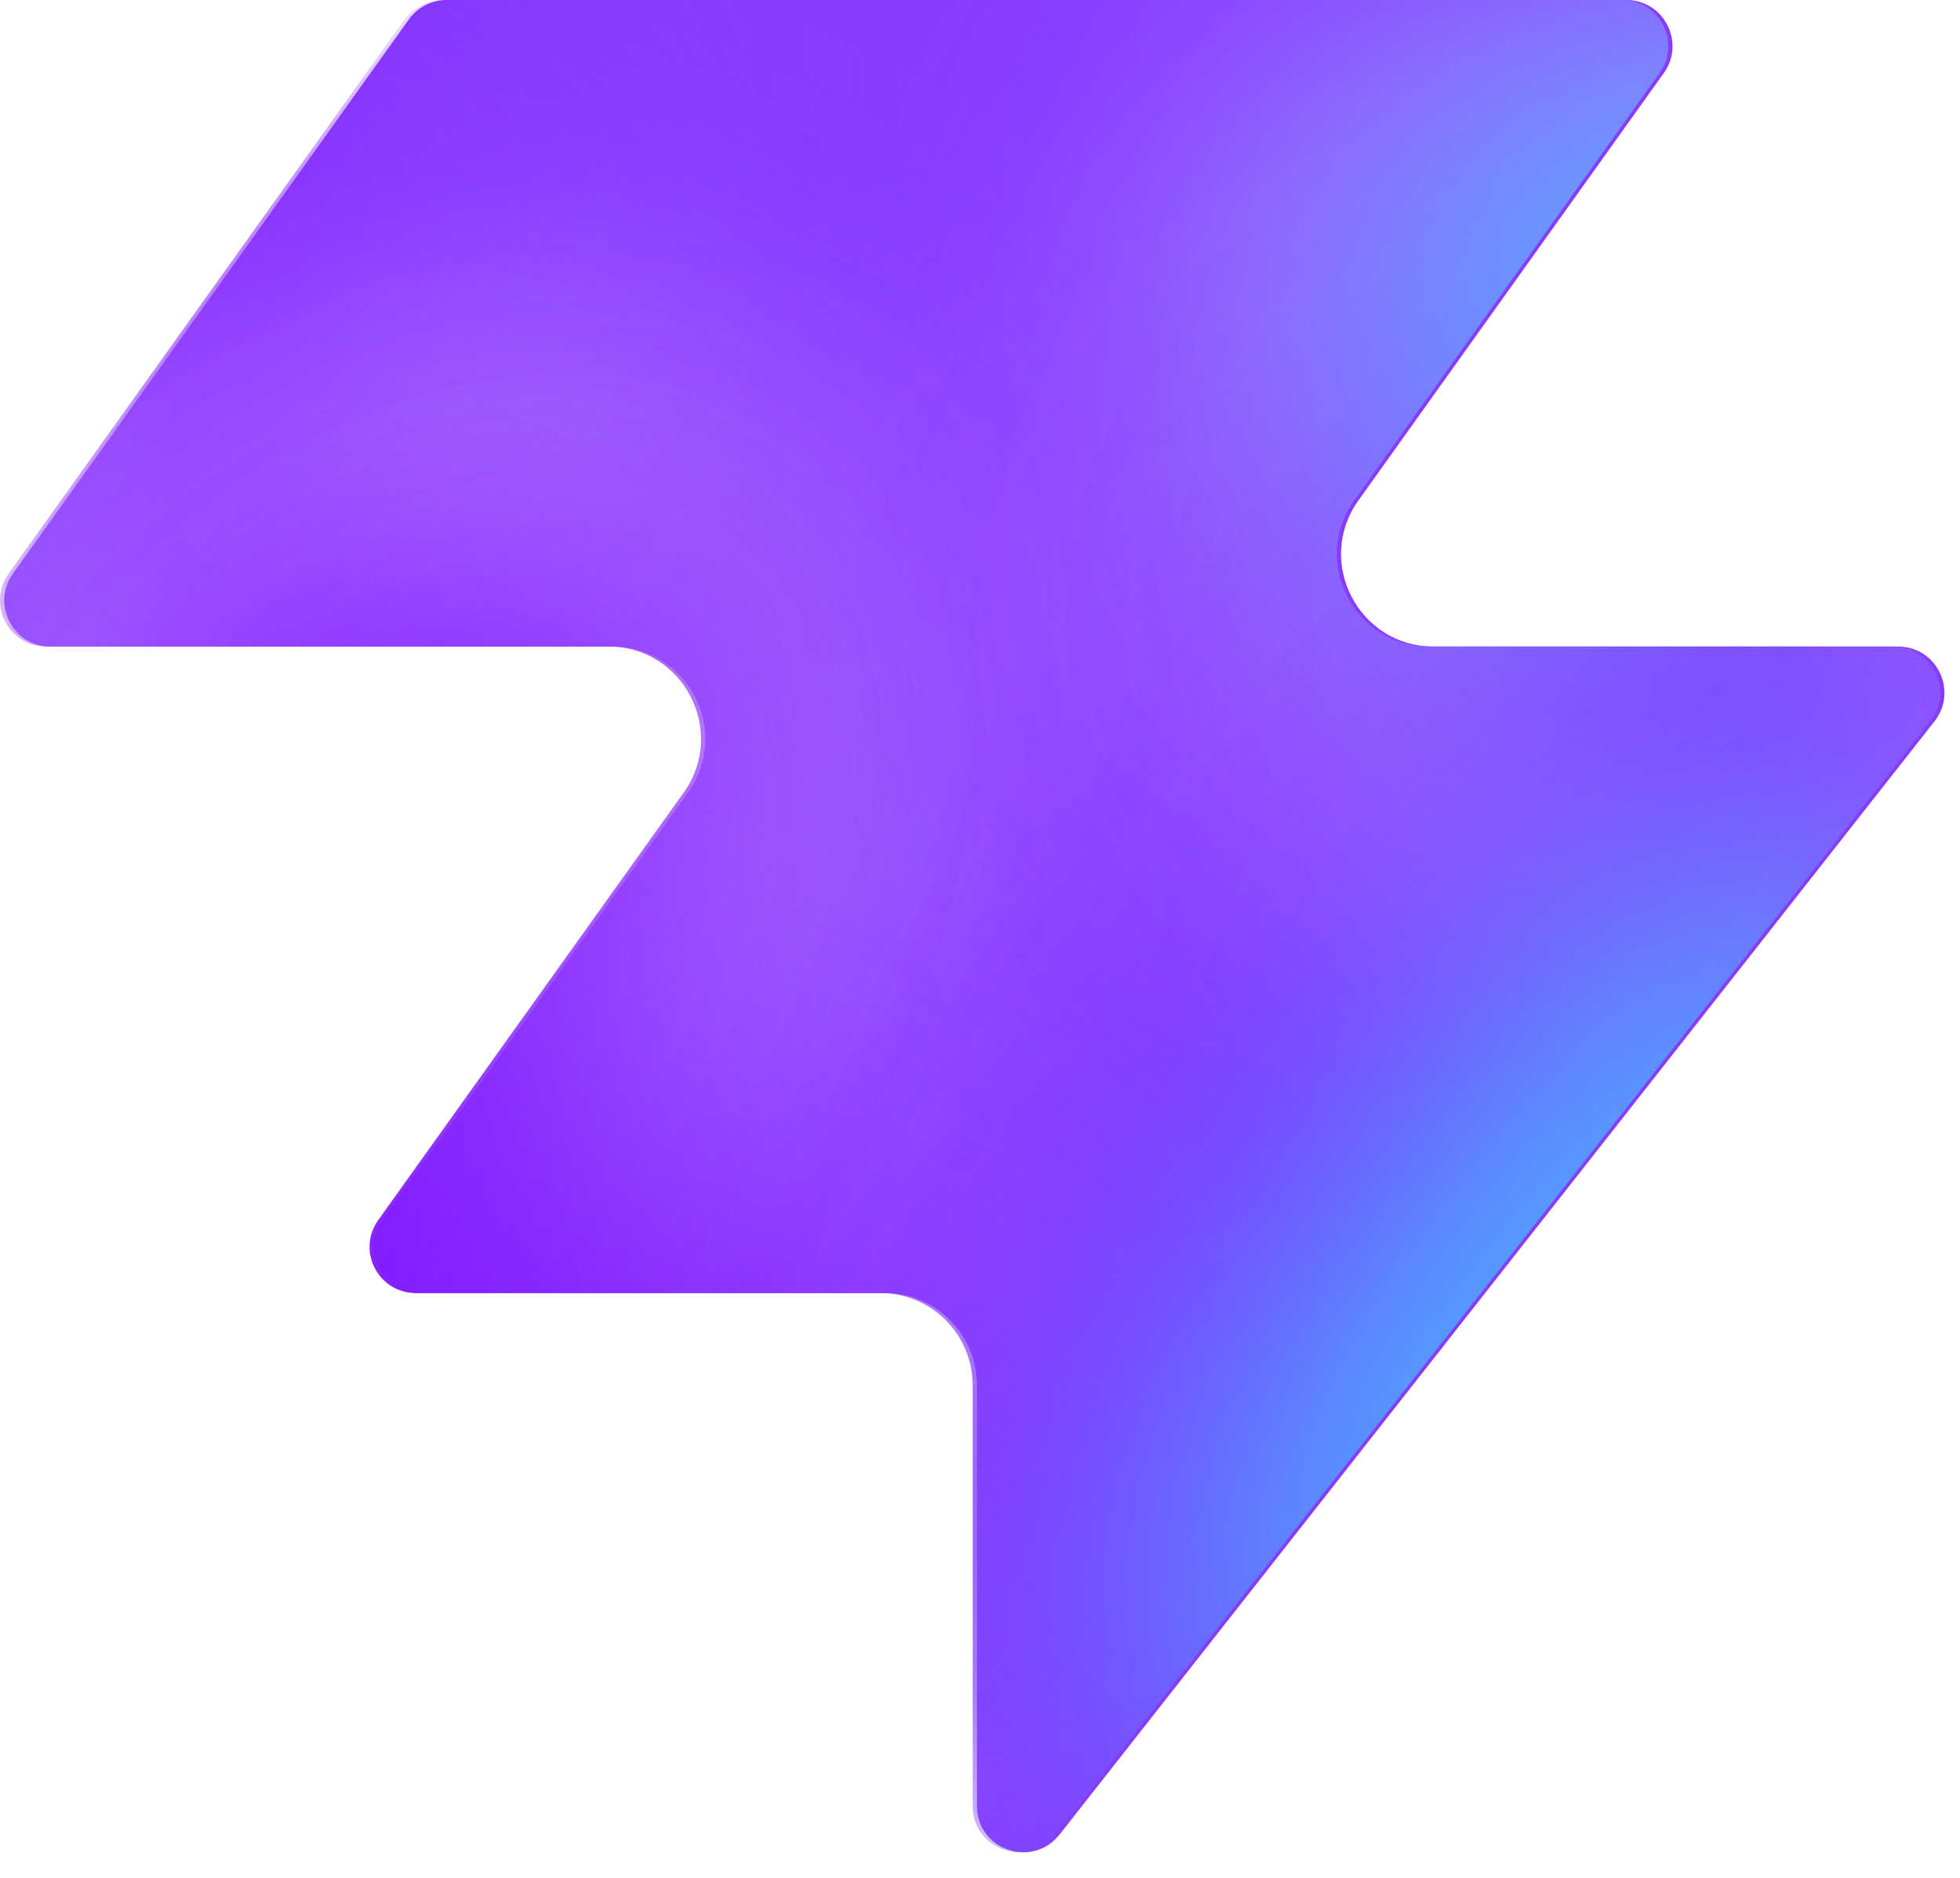
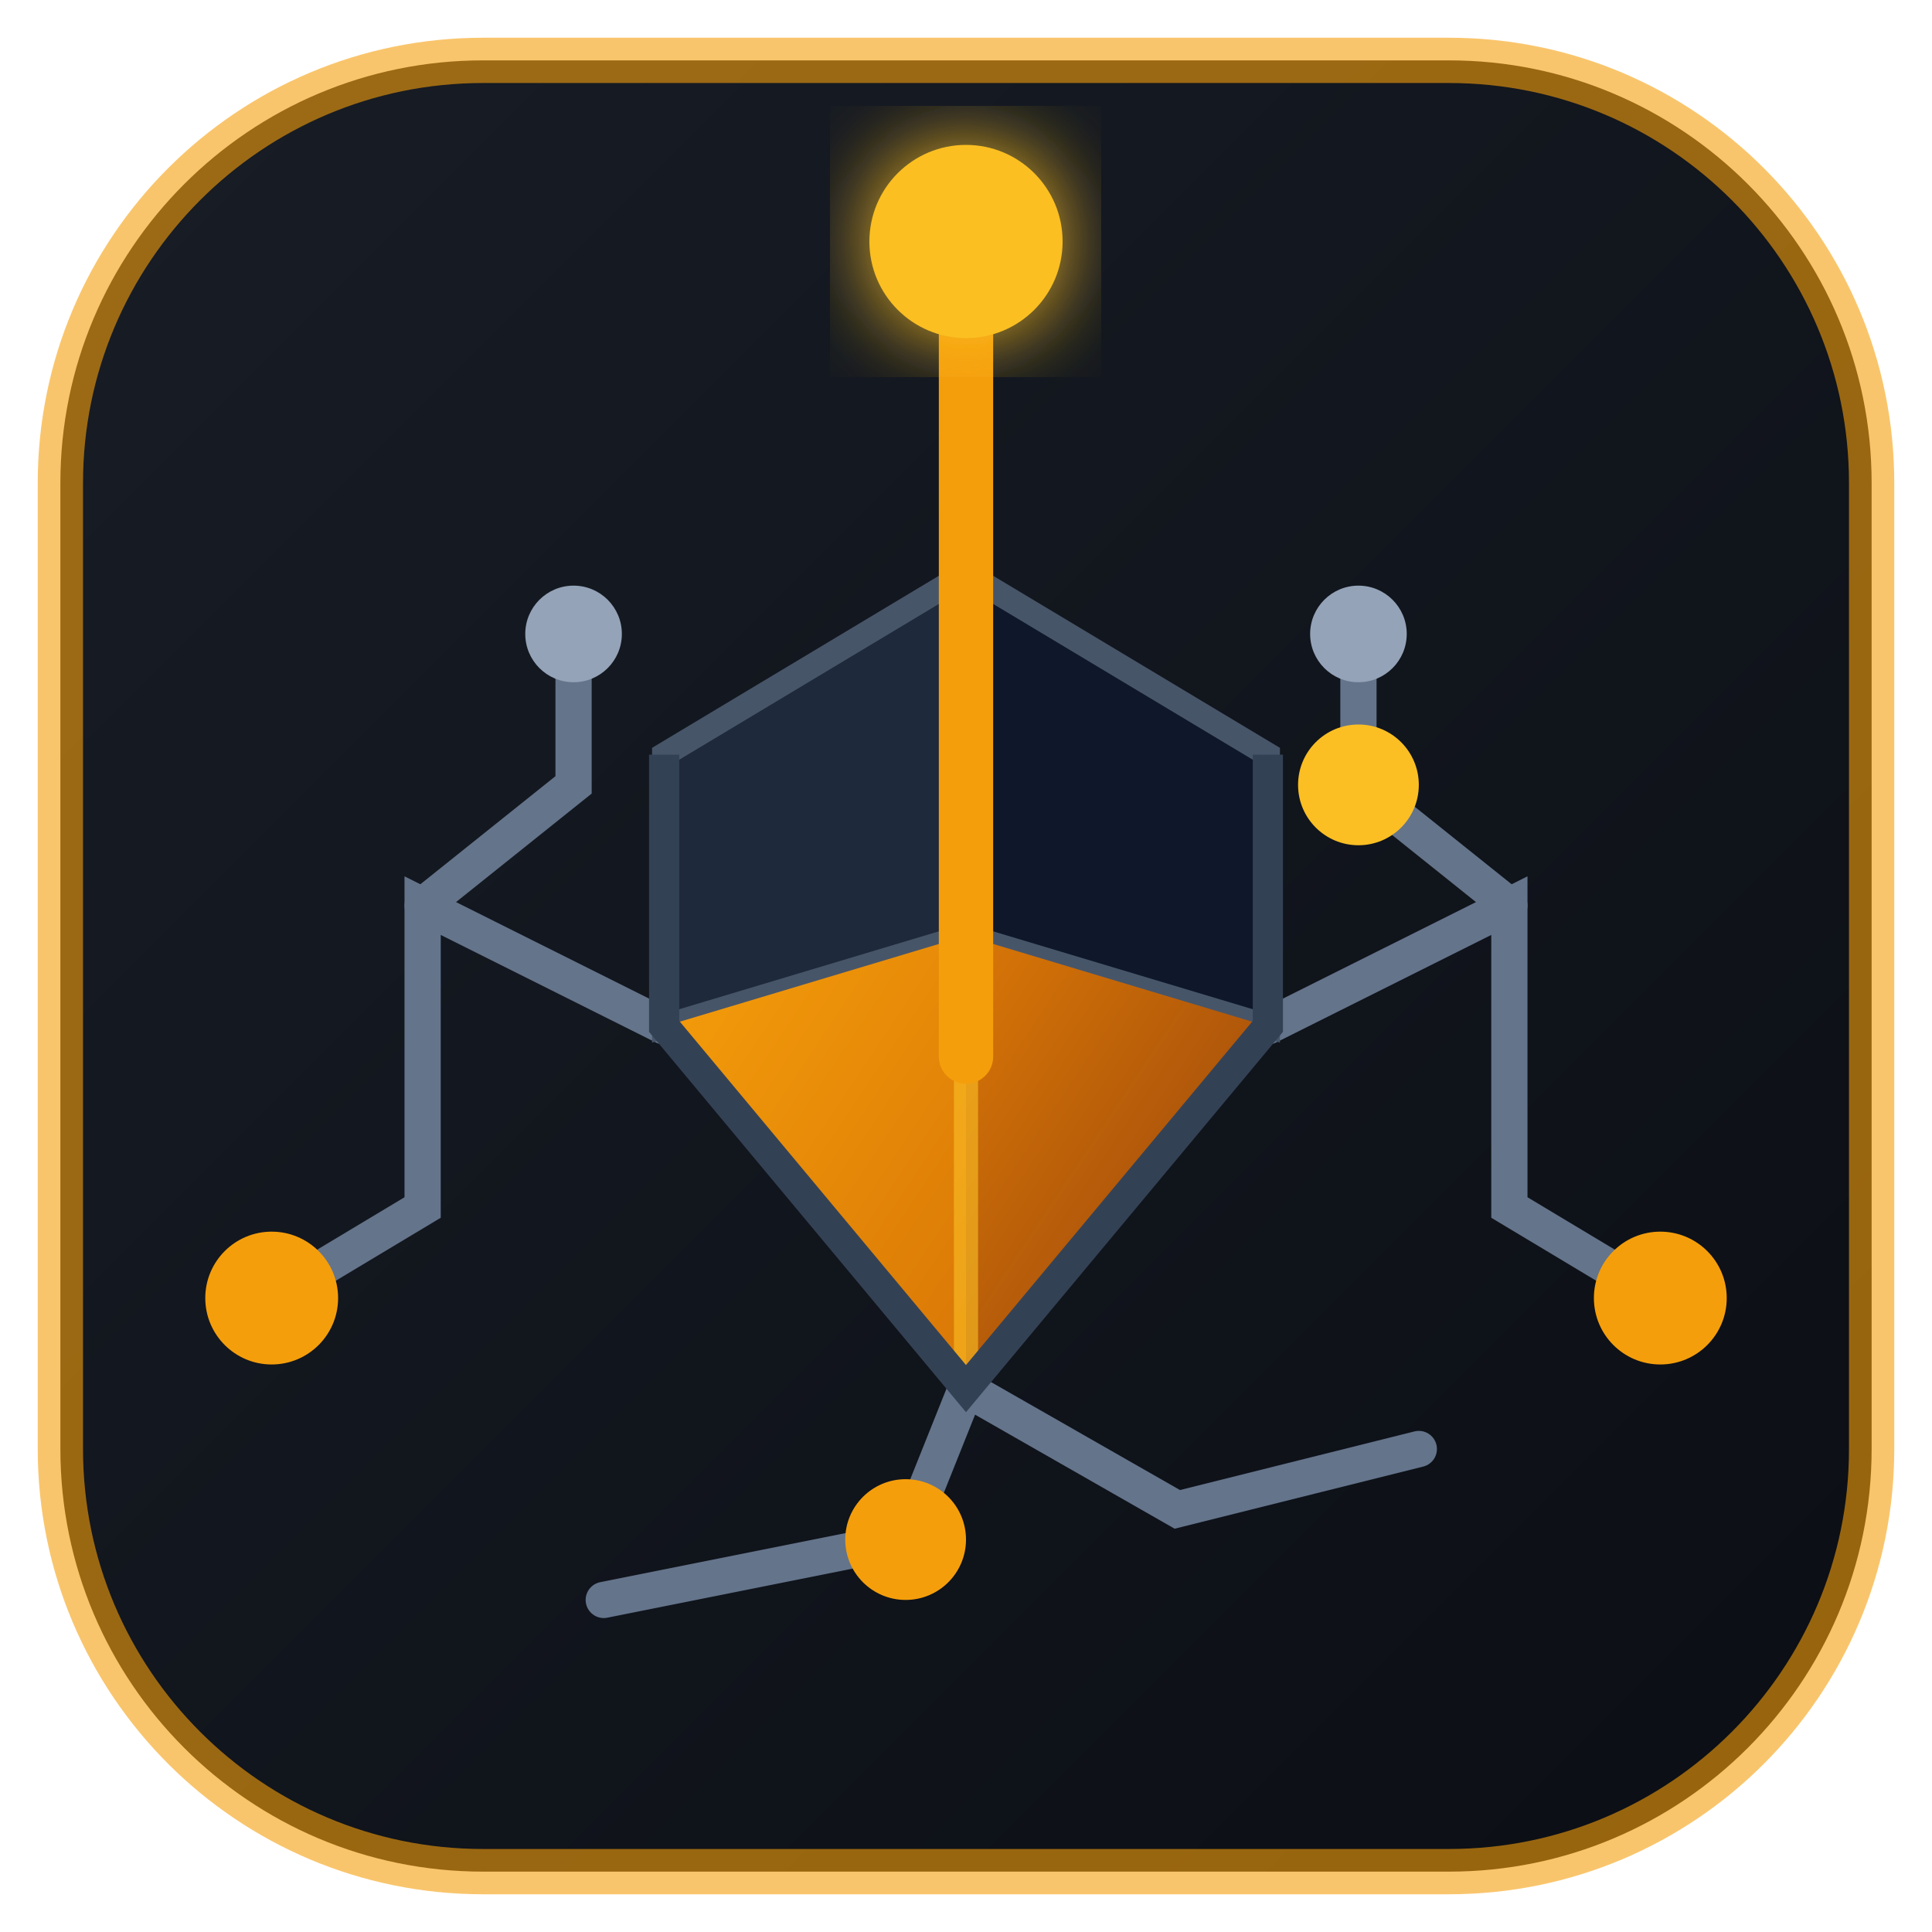
- <svg xmlns="http://www.w3.org/2000/svg" width="48" height="46" fill="none" viewBox="0 0 48 46">
-   <path fill="#863bff" d="M25.946 44.938c-.664.845-2.021.375-2.021-.698V33.937a2.26 2.26 0 0 0-2.262-2.262H10.287c-.92 0-1.456-1.04-.92-1.788l7.48-10.471c1.07-1.497 0-3.578-1.842-3.578H1.237c-.92 0-1.456-1.04-.92-1.788L10.013.474c.214-.297.556-.474.92-.474h28.894c.92 0 1.456 1.04.92 1.788l-7.48 10.471c-1.07 1.498 0 3.579 1.842 3.579h11.377c.943 0 1.473 1.088.89 1.83L25.947 44.94z" style="fill:#863bff;fill:color(display-p3 .525 .23 1);fill-opacity:1" />
-   <mask id="a" width="48" height="46" x="0" y="0" maskUnits="userSpaceOnUse" style="mask-type:alpha">
-     <path fill="#000" d="M25.842 44.938c-.664.844-2.021.375-2.021-.698V33.937a2.26 2.26 0 0 0-2.262-2.262H10.183c-.92 0-1.456-1.04-.92-1.788l7.48-10.471c1.07-1.498 0-3.579-1.842-3.579H1.133c-.92 0-1.456-1.04-.92-1.787L9.91.473c.214-.297.556-.474.92-.474h28.894c.92 0 1.456 1.04.92 1.788l-7.48 10.471c-1.07 1.498 0 3.578 1.842 3.578h11.377c.943 0 1.473 1.088.89 1.832L25.843 44.94z" style="fill:#000;fill-opacity:1" />
-   </mask>
-   <g mask="url(#a)">
-     <g filter="url(#b)">
-       <ellipse cx="5.508" cy="14.704" fill="#ede6ff" rx="5.508" ry="14.704" style="fill:#ede6ff;fill:color(display-p3 .927 .903 1);fill-opacity:1" transform="matrix(.00324 1 1 -.00324 -4.47 31.516)" />
-     </g>
-     <g filter="url(#c)">
-       <ellipse cx="10.399" cy="29.851" fill="#ede6ff" rx="10.399" ry="29.851" style="fill:#ede6ff;fill:color(display-p3 .927 .903 1);fill-opacity:1" transform="matrix(.00324 1 1 -.00324 -39.328 7.883)" />
-     </g>
-     <g filter="url(#d)">
-       <ellipse cx="5.508" cy="30.487" fill="#7e14ff" rx="5.508" ry="30.487" style="fill:#7e14ff;fill:color(display-p3 .492 .077 1);fill-opacity:1" transform="rotate(89.814 -25.913 -14.639)scale(1 -1)" />
-     </g>
-     <g filter="url(#e)">
-       <ellipse cx="5.508" cy="30.599" fill="#7e14ff" rx="5.508" ry="30.599" style="fill:#7e14ff;fill:color(display-p3 .492 .077 1);fill-opacity:1" transform="rotate(89.814 -32.644 -3.334)scale(1 -1)" />
-     </g>
-     <g filter="url(#f)">
-       <ellipse cx="5.508" cy="30.599" fill="#7e14ff" rx="5.508" ry="30.599" style="fill:#7e14ff;fill:color(display-p3 .492 .077 1);fill-opacity:1" transform="matrix(.00324 1 1 -.00324 -34.34 30.47)" />
-     </g>
-     <g filter="url(#g)">
-       <ellipse cx="14.072" cy="22.078" fill="#ede6ff" rx="14.072" ry="22.078" style="fill:#ede6ff;fill:color(display-p3 .927 .903 1);fill-opacity:1" transform="rotate(93.35 24.506 48.493)scale(-1 1)" />
-     </g>
-     <g filter="url(#h)">
-       <ellipse cx="3.47" cy="21.501" fill="#7e14ff" rx="3.47" ry="21.501" style="fill:#7e14ff;fill:color(display-p3 .492 .077 1);fill-opacity:1" transform="rotate(89.009 28.708 47.59)scale(-1 1)" />
-     </g>
-     <g filter="url(#i)">
-       <ellipse cx="3.47" cy="21.501" fill="#7e14ff" rx="3.47" ry="21.501" style="fill:#7e14ff;fill:color(display-p3 .492 .077 1);fill-opacity:1" transform="rotate(89.009 28.708 47.59)scale(-1 1)" />
-     </g>
-     <g filter="url(#j)">
-       <ellipse cx=".387" cy="8.972" fill="#7e14ff" rx="4.407" ry="29.108" style="fill:#7e14ff;fill:color(display-p3 .492 .077 1);fill-opacity:1" transform="rotate(39.51 .387 8.972)" />
-     </g>
-     <g filter="url(#k)">
-       <ellipse cx="47.523" cy="-6.092" fill="#7e14ff" rx="4.407" ry="29.108" style="fill:#7e14ff;fill:color(display-p3 .492 .077 1);fill-opacity:1" transform="rotate(37.892 47.523 -6.092)" />
-     </g>
-     <g filter="url(#l)">
-       <ellipse cx="41.412" cy="6.333" fill="#47bfff" rx="5.971" ry="9.665" style="fill:#47bfff;fill:color(display-p3 .28 .748 1);fill-opacity:1" transform="rotate(37.892 41.412 6.333)" />
-     </g>
-     <g filter="url(#m)">
-       <ellipse cx="-1.879" cy="38.332" fill="#7e14ff" rx="4.407" ry="29.108" style="fill:#7e14ff;fill:color(display-p3 .492 .077 1);fill-opacity:1" transform="rotate(37.892 -1.88 38.332)" />
-     </g>
-     <g filter="url(#n)">
-       <ellipse cx="-1.879" cy="38.332" fill="#7e14ff" rx="4.407" ry="29.108" style="fill:#7e14ff;fill:color(display-p3 .492 .077 1);fill-opacity:1" transform="rotate(37.892 -1.88 38.332)" />
-     </g>
-     <g filter="url(#o)">
-       <ellipse cx="35.651" cy="29.907" fill="#7e14ff" rx="4.407" ry="29.108" style="fill:#7e14ff;fill:color(display-p3 .492 .077 1);fill-opacity:1" transform="rotate(37.892 35.651 29.907)" />
-     </g>
-     <g filter="url(#p)">
-       <ellipse cx="38.418" cy="32.4" fill="#47bfff" rx="5.971" ry="15.297" style="fill:#47bfff;fill:color(display-p3 .28 .748 1);fill-opacity:1" transform="rotate(37.892 38.418 32.4)" />
-     </g>
-   </g>
+ <svg xmlns="http://www.w3.org/2000/svg" viewBox="0 0 64 64" width="64" height="64">
  <defs>
-     <filter id="b" width="60.045" height="41.654" x="-19.77" y="16.149" color-interpolation-filters="sRGB" filterUnits="userSpaceOnUse">
-       <feFlood flood-opacity="0" result="BackgroundImageFix" />
-       <feBlend in="SourceGraphic" in2="BackgroundImageFix" result="shape" />
-       <feGaussianBlur result="effect1_foregroundBlur_2002_17158" stdDeviation="7.659" />
-     </filter>
-     <filter id="c" width="90.34" height="51.437" x="-54.613" y="-7.533" color-interpolation-filters="sRGB" filterUnits="userSpaceOnUse">
-       <feFlood flood-opacity="0" result="BackgroundImageFix" />
-       <feBlend in="SourceGraphic" in2="BackgroundImageFix" result="shape" />
-       <feGaussianBlur result="effect1_foregroundBlur_2002_17158" stdDeviation="7.659" />
-     </filter>
-     <filter id="d" width="79.355" height="29.4" x="-49.64" y="2.03" color-interpolation-filters="sRGB" filterUnits="userSpaceOnUse">
-       <feFlood flood-opacity="0" result="BackgroundImageFix" />
-       <feBlend in="SourceGraphic" in2="BackgroundImageFix" result="shape" />
-       <feGaussianBlur result="effect1_foregroundBlur_2002_17158" stdDeviation="4.596" />
-     </filter>
-     <filter id="e" width="79.579" height="29.4" x="-45.045" y="20.029" color-interpolation-filters="sRGB" filterUnits="userSpaceOnUse">
-       <feFlood flood-opacity="0" result="BackgroundImageFix" />
-       <feBlend in="SourceGraphic" in2="BackgroundImageFix" result="shape" />
-       <feGaussianBlur result="effect1_foregroundBlur_2002_17158" stdDeviation="4.596" />
-     </filter>
-     <filter id="f" width="79.579" height="29.4" x="-43.513" y="21.178" color-interpolation-filters="sRGB" filterUnits="userSpaceOnUse">
-       <feFlood flood-opacity="0" result="BackgroundImageFix" />
-       <feBlend in="SourceGraphic" in2="BackgroundImageFix" result="shape" />
-       <feGaussianBlur result="effect1_foregroundBlur_2002_17158" stdDeviation="4.596" />
-     </filter>
-     <filter id="g" width="74.749" height="58.852" x="15.756" y="-17.901" color-interpolation-filters="sRGB" filterUnits="userSpaceOnUse">
-       <feFlood flood-opacity="0" result="BackgroundImageFix" />
-       <feBlend in="SourceGraphic" in2="BackgroundImageFix" result="shape" />
-       <feGaussianBlur result="effect1_foregroundBlur_2002_17158" stdDeviation="7.659" />
-     </filter>
-     <filter id="h" width="61.377" height="25.362" x="23.548" y="2.284" color-interpolation-filters="sRGB" filterUnits="userSpaceOnUse">
-       <feFlood flood-opacity="0" result="BackgroundImageFix" />
-       <feBlend in="SourceGraphic" in2="BackgroundImageFix" result="shape" />
-       <feGaussianBlur result="effect1_foregroundBlur_2002_17158" stdDeviation="4.596" />
-     </filter>
-     <filter id="i" width="61.377" height="25.362" x="23.548" y="2.284" color-interpolation-filters="sRGB" filterUnits="userSpaceOnUse">
-       <feFlood flood-opacity="0" result="BackgroundImageFix" />
-       <feBlend in="SourceGraphic" in2="BackgroundImageFix" result="shape" />
-       <feGaussianBlur result="effect1_foregroundBlur_2002_17158" stdDeviation="4.596" />
-     </filter>
-     <filter id="j" width="56.045" height="63.649" x="-27.636" y="-22.853" color-interpolation-filters="sRGB" filterUnits="userSpaceOnUse">
-       <feFlood flood-opacity="0" result="BackgroundImageFix" />
-       <feBlend in="SourceGraphic" in2="BackgroundImageFix" result="shape" />
-       <feGaussianBlur result="effect1_foregroundBlur_2002_17158" stdDeviation="4.596" />
-     </filter>
-     <filter id="k" width="54.814" height="64.646" x="20.116" y="-38.415" color-interpolation-filters="sRGB" filterUnits="userSpaceOnUse">
-       <feFlood flood-opacity="0" result="BackgroundImageFix" />
-       <feBlend in="SourceGraphic" in2="BackgroundImageFix" result="shape" />
-       <feGaussianBlur result="effect1_foregroundBlur_2002_17158" stdDeviation="4.596" />
-     </filter>
-     <filter id="l" width="33.541" height="35.313" x="24.641" y="-11.323" color-interpolation-filters="sRGB" filterUnits="userSpaceOnUse">
-       <feFlood flood-opacity="0" result="BackgroundImageFix" />
-       <feBlend in="SourceGraphic" in2="BackgroundImageFix" result="shape" />
-       <feGaussianBlur result="effect1_foregroundBlur_2002_17158" stdDeviation="4.596" />
-     </filter>
-     <filter id="m" width="54.814" height="64.646" x="-29.286" y="6.009" color-interpolation-filters="sRGB" filterUnits="userSpaceOnUse">
-       <feFlood flood-opacity="0" result="BackgroundImageFix" />
-       <feBlend in="SourceGraphic" in2="BackgroundImageFix" result="shape" />
-       <feGaussianBlur result="effect1_foregroundBlur_2002_17158" stdDeviation="4.596" />
-     </filter>
-     <filter id="n" width="54.814" height="64.646" x="-29.286" y="6.009" color-interpolation-filters="sRGB" filterUnits="userSpaceOnUse">
-       <feFlood flood-opacity="0" result="BackgroundImageFix" />
-       <feBlend in="SourceGraphic" in2="BackgroundImageFix" result="shape" />
-       <feGaussianBlur result="effect1_foregroundBlur_2002_17158" stdDeviation="4.596" />
-     </filter>
-     <filter id="o" width="54.814" height="64.646" x="8.244" y="-2.416" color-interpolation-filters="sRGB" filterUnits="userSpaceOnUse">
-       <feFlood flood-opacity="0" result="BackgroundImageFix" />
-       <feBlend in="SourceGraphic" in2="BackgroundImageFix" result="shape" />
-       <feGaussianBlur result="effect1_foregroundBlur_2002_17158" stdDeviation="4.596" />
-     </filter>
-     <filter id="p" width="39.409" height="43.623" x="18.713" y="10.588" color-interpolation-filters="sRGB" filterUnits="userSpaceOnUse">
-       <feFlood flood-opacity="0" result="BackgroundImageFix" />
-       <feBlend in="SourceGraphic" in2="BackgroundImageFix" result="shape" />
-       <feGaussianBlur result="effect1_foregroundBlur_2002_17158" stdDeviation="4.596" />
+     <linearGradient id="badgeGrad" x1="0%" y1="0%" x2="100%" y2="100%">
+       <stop offset="0%" stop-color="#181D26" />
+       <stop offset="100%" stop-color="#0B0E14" />
+     </linearGradient>
+     <linearGradient id="honeyLeft" x1="0%" y1="0%" x2="100%" y2="100%">
+       <stop offset="0%" stop-color="#F59E0B" />
+       <stop offset="100%" stop-color="#D97706" />
+     </linearGradient>
+     <linearGradient id="honeyRight" x1="0%" y1="0%" x2="100%" y2="100%">
+       <stop offset="0%" stop-color="#D97706" />
+       <stop offset="100%" stop-color="#92400E" />
+     </linearGradient>
+     <filter id="amberGlow" x="-20%" y="-20%" width="140%" height="140%">
+       <feGaussianBlur stdDeviation="1.5" result="blur" />
+       <feComposite in="SourceGraphic" in2="blur" operator="over" />
    </filter>
  </defs>
+   <rect x="2" y="2" width="60" height="60" rx="14" fill="url(#badgeGrad)" stroke="#F59E0B" stroke-opacity="0.6" stroke-width="1.5" />
+   <path d="M 22 34 L 14 30 L 14 40 L 9 43" fill="none" stroke="#64748B" stroke-width="1.2" stroke-linecap="round" />
+   <path d="M 14 30 L 19 26 L 19 21" fill="none" stroke="#64748B" stroke-width="1.2" stroke-linecap="round" />
+   <path d="M 42 34 L 50 30 L 50 40 L 55 43" fill="none" stroke="#64748B" stroke-width="1.2" stroke-linecap="round" />
+   <path d="M 50 30 L 45 26 L 45 21" fill="none" stroke="#64748B" stroke-width="1.2" stroke-linecap="round" />
+   <path d="M 32 46 L 30 51 L 20 53" fill="none" stroke="#64748B" stroke-width="1.2" stroke-linecap="round" />
+   <path d="M 32 46 L 39 50 L 47 48" fill="none" stroke="#64748B" stroke-width="1.2" stroke-linecap="round" />
+   <polygon points="22,34 22,25 32,19 32,31" fill="#1E293B" stroke="#475569" stroke-width="0.8" />
+   <polygon points="42,34 42,25 32,19 32,31" fill="#0F172A" stroke="#475569" stroke-width="0.8" />
+   <polygon points="32,46 22,34 32,31" fill="url(#honeyLeft)" />
+   <polygon points="32,46 42,34 32,31" fill="url(#honeyRight)" />
+   <line x1="32" y1="31" x2="32" y2="46" stroke="#FBBF24" stroke-width="0.8" opacity="0.6" />
+   <polyline points="22,25 22,34 32,46 42,34 42,25" fill="none" stroke="#334155" stroke-width="1" />
+   <line x1="32" y1="35" x2="32" y2="9" stroke="#F59E0B" stroke-width="1.8" stroke-linecap="round" />
+   <circle cx="32" cy="8" r="3.2" fill="#FBBF24" filter="url(#amberGlow)" />
+   <circle cx="9" cy="43" r="2.2" fill="#F59E0B" />
+   <circle cx="55" cy="43" r="2.2" fill="#F59E0B" />
+   <circle cx="45" cy="26" r="2" fill="#FBBF24" />
+   <circle cx="30" cy="51" r="2" fill="#F59E0B" />
+   <circle cx="19" cy="21" r="1.6" fill="#94A3B8" />
+   <circle cx="45" cy="21" r="1.6" fill="#94A3B8" />
</svg>
